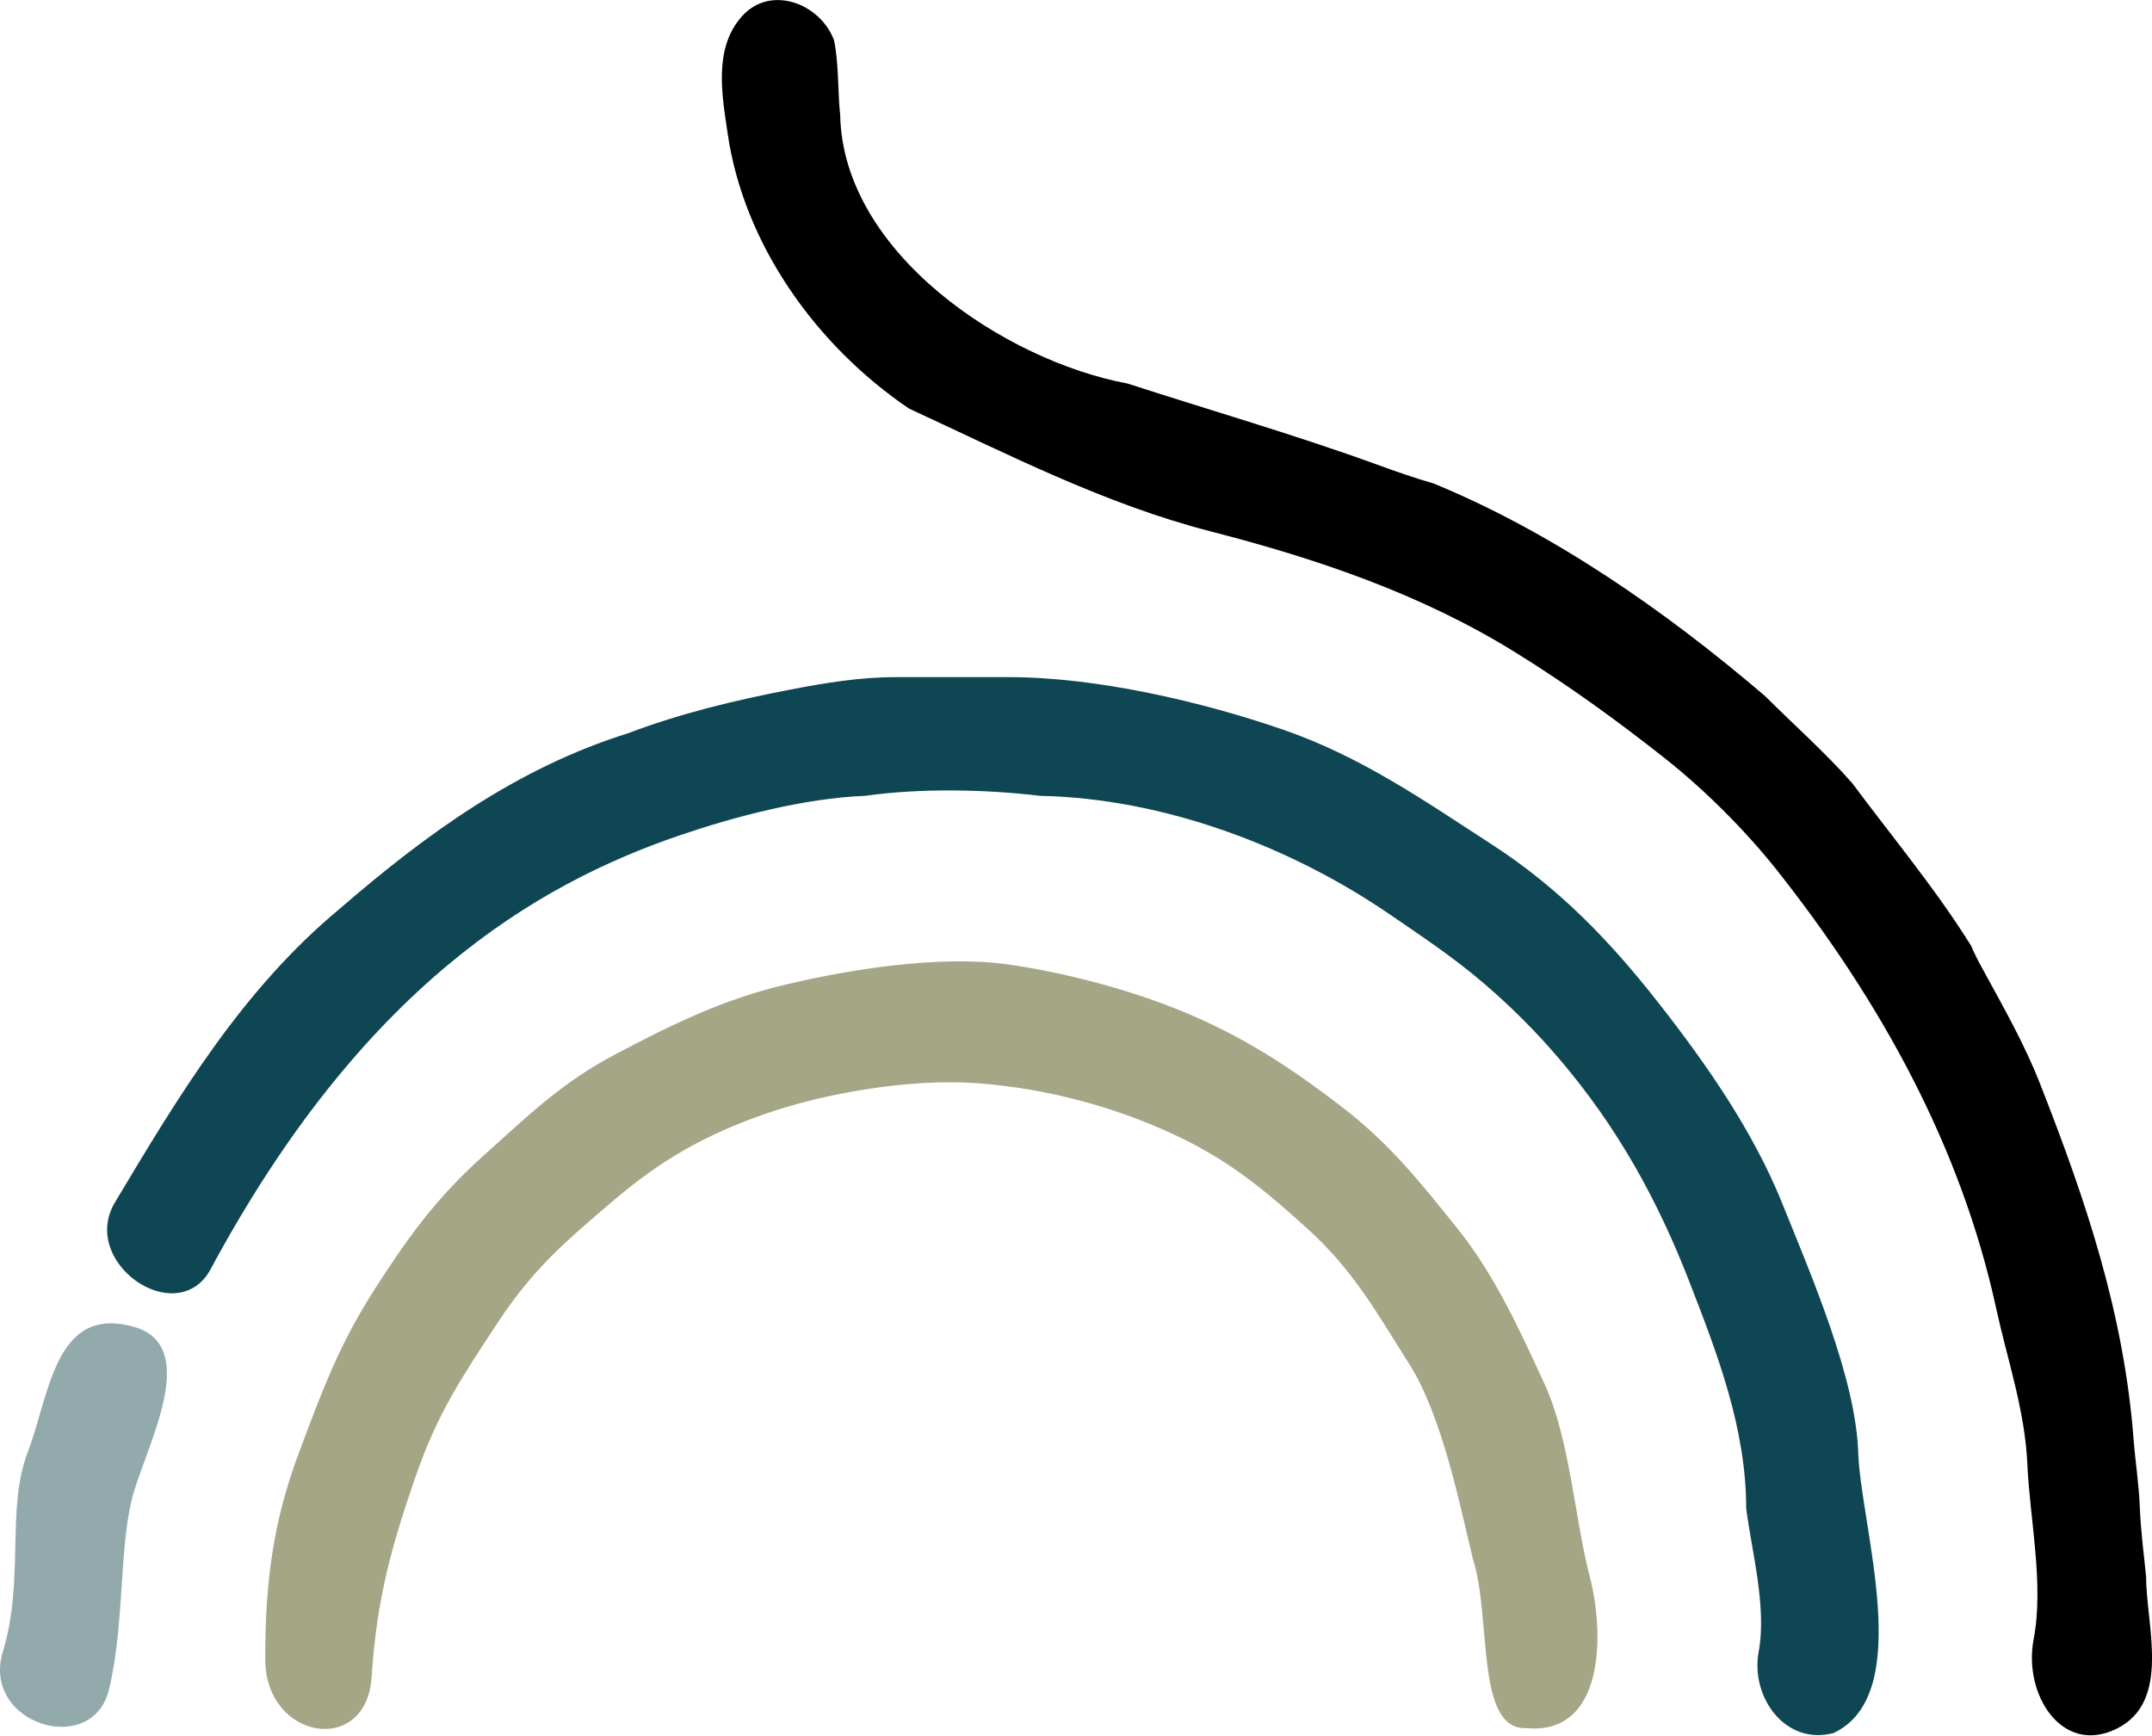
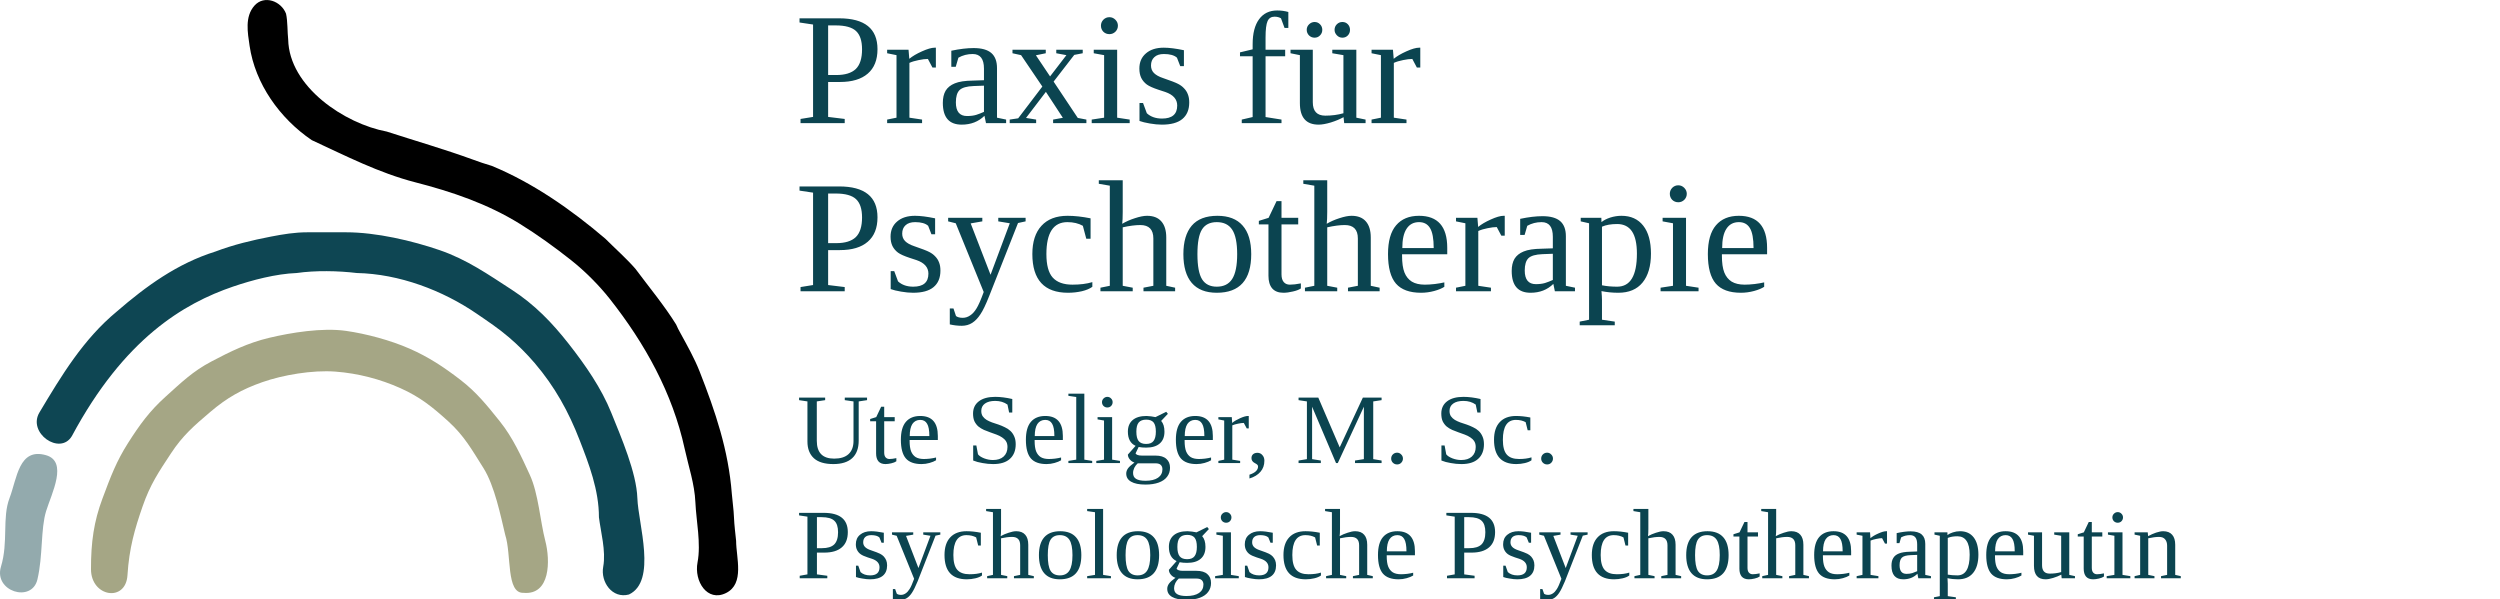
- <svg xmlns="http://www.w3.org/2000/svg" width="91.123mm" height="73.488mm" viewBox="0 0 91.123 73.488" version="1.1" id="svg1">
-   <defs id="defs1" />
+ <svg xmlns="http://www.w3.org/2000/svg" width="308.624mm" height="73.937mm" viewBox="0 0 308.624 73.937" version="1.1" id="svg1">
+   <defs id="defs1">
+     <rect x="345.913" y="-1.357" width="679.617" height="111.235" id="rect1" />
+   </defs>
  <g id="layer1" transform="translate(-59.00209,-111.125)">
    <path d="m 89.814,116.782 c 0.683,4.675 3.725,8.961 7.673,11.642 4.162,1.924 8.297,4.053 12.785,5.207 4.487,1.154 8.893,2.643 12.88,5.112 2.223,1.376 4.281,2.865 6.35,4.498 1.688,1.333 3.44,3.088 4.763,4.763 4.371,5.535 7.768,11.671 9.26,18.521 0.476,2.185 1.225,4.339 1.323,6.615 0.098,2.275 0.712,5.08 0.265,7.408 -0.447,2.328 1.199,4.937 3.519,3.784 2.323,-1.151 1.244,-4.379 1.244,-6.429 -0.077,-0.804 -0.228,-1.937 -0.265,-2.91 -0.04,-1.032 -0.185,-1.889 -0.265,-2.91 -0.413,-5.382 -2.037,-10.16 -3.969,-15.081 -0.651,-1.659 -1.521,-3.186 -2.381,-4.763 -0.188,-0.341 -0.381,-0.696 -0.529,-1.058 -1.466,-2.36 -3.342,-4.614 -5.027,-6.879 -1.09,-1.251 -2.535,-2.535 -3.704,-3.704 -4.239,-3.622 -8.988,-6.921 -14.023,-8.996 -0.839,-0.243 -1.558,-0.495 -2.381,-0.794 -3.45,-1.257 -7.168,-2.331 -10.583,-3.44 -5.191,-0.966 -12.054,-5.522 -12.171,-11.377 -0.098,-0.802 -0.056,-2.267 -0.265,-3.175 -0.585,-1.545 -2.691,-2.36 -3.903,-0.992 -1.209,1.368 -0.831,3.342 -0.595,4.961 z" id="path241" style="stroke-width:0.265" />
    <g fill="#0e4653" fill-opacity="1" stroke="None" id="g248" transform="matrix(0.2645833,0,0,0.2645833,-45.91719,23.64913)">
      <path d="m 523,441 c -8.94,1.73 -17.46,3.77 -26,7 -17.732,5.558 -32.22,16.086 -46,28 -15.64,12.963 -25.78,29.874 -36.01,46.99 -5.84,9.6 9.57,20.36 15.09,11.09 24.374,-45.456 52.101,-61.856 75.24,-69.76 8.87,-3.02 19.98,-5.95 29.68,-6.32 8.73,-1.25 19.34,-1.05 28,0 19.8,0.4 40.09,8.09 56,19 5.19,3.56 10.11,6.82 15,11 4.29,3.66 8.38,7.76 12,12 9.45,11.06 15.86,22.74 21,36 4.33,11.17 9,23.21 9,36 0.78,6.45 3.35,15.78 2,23 -1.35,7.22 4.26,15.08 12,13 13.18,-6.23 4.32,-33.01 3.93,-44.93 -0.4,-11.91 -7.54,-28.37 -12.16,-39.84 -4.61,-11.47 -12.06,-22.22 -19.85,-32.15 -7.79,-9.93 -15.87,-18.33 -26.67,-25.33 C 624.44,458.76 614.41,451.7 601.67,447.33 588.94,442.96 572.17,439 558,439 h -18 c -5.95,0 -11.38,0.92 -17,2 z" id="path248" />
    </g>
    <g fill="#a5a685" fill-opacity="1" stroke="None" id="g256" transform="matrix(0.2645833,0,0,0.2645833,-45.91719,23.64913)">
      <path d="m 558,485 c -11.13,-1.59 -25.71,0.83 -35.78,3.22 -10.06,2.39 -18.19,6.41 -26.97,11.03 -8.79,4.61 -14.06,9.81 -21.5,16.5 -7.43,6.7 -11.99,12.98 -17.45,21.55 -5.45,8.58 -8.05,15.49 -11.98,26.02 -3.93,10.53 -5.362,20.195 -5.32,32.925 0.043,12.912 16.23,15.515 17.02,2.775 0.8,-12.73 3.4,-21.56 7.01,-31.99 3.6,-10.44 7.61,-16.24 13.22,-24.78 5.61,-8.55 10.87,-13 18.5,-19.5 7.63,-6.49 14.58,-10.46 24.18,-13.82 9.59,-3.37 23.39,-5.73 34.07,-4.93 10.68,0.8 21.07,3.56 30.31,7.7 9.23,4.13 15.01,8.81 22.44,15.55 7.44,6.74 11.05,13.36 16.32,21.68 5.28,8.31 8.126,22.649 10.189,31.202 3.03,9.26 0.35,27.393 8.521,27.088 12.575,1.173 12.58,-15.05 10.2,-24.2 -2.39,-9.14 -3.2,-22.06 -7.21,-30.79 -4.01,-8.73 -7.99,-17.51 -14,-25 -6.01,-7.49 -10.87,-13.61 -18.52,-19.48 -7.65,-5.87 -14.64,-10.52 -23.56,-14.44 -8.91,-3.93 -20.28,-6.97 -29.69,-8.31 z" id="path256" />
    </g>
    <g fill="#93aaad" fill-opacity="1" stroke="None" id="g260" transform="matrix(0.2645833,0,0,0.2645833,-45.91719,23.64913)">
      <path d="m 418,543 c -12.68,-3.62 -13.48,10.78 -17,20 -3.53,9.22 -0.49,20.44 -4,32 -3.51,11.56 14.37,17.07 17,6 2.63,-11.07 1.48,-23.58 4.07,-31.93 2.6,-8.34 10.29,-23.12 -0.07,-26.07 z" id="path260" />
    </g>
+     <text xml:space="preserve" transform="matrix(0.2645833,0,0,0.2645833,59.00209,111.125)" id="text1" style="white-space:pre;shape-inside:url(#rect1);fill:#000000;stroke-width:1.002" />
+     <text xml:space="preserve" style="font-size:3.175px;fill:#000000;stroke-width:0.265" x="202.567" y="123.687" id="text2">
+       <tspan id="tspan2" style="stroke-width:0.265" x="202.567" y="123.687" />
+     </text>
+     <text xml:space="preserve" style="font-size:19.756px;fill:#000000;stroke-width:0.265" x="157.139" y="122.383" id="text3">
+       <tspan id="tspan3" style="font-size:19.756px;fill:#0b4450;fill-opacity:1;stroke-width:0.265" x="157.139" y="122.383" dy="3.94">Praxis für </tspan>
+       <tspan style="font-size:19.756px;fill:#0b4450;fill-opacity:1;stroke-width:0.265" x="157.139" y="147.077" id="tspan4" dy="0 0 0 0 0 -0.11">Psychotherapie</tspan>
+     </text>
+     <text xml:space="preserve" style="font-size:12.347px;fill:#0b4450;fill-opacity:1;stroke-width:0.265" x="157.382" y="168.29" id="text5">
+       <tspan id="tspan5" style="font-size:12.347px;stroke-width:0.265" x="157.382" y="168.29">Ute Seliger, M. Sc.</tspan>
+     </text>
+     <text xml:space="preserve" style="font-size:12.347px;fill:#0b4450;fill-opacity:1;stroke-width:0.265" x="157.29" y="182.512" id="text5-6">
+       <tspan id="tspan5-0" style="font-size:12.347px;stroke-width:0.265" x="157.29" y="182.512">Psychologische Psychotherapeutin</tspan>
+     </text>
  </g>
</svg>
